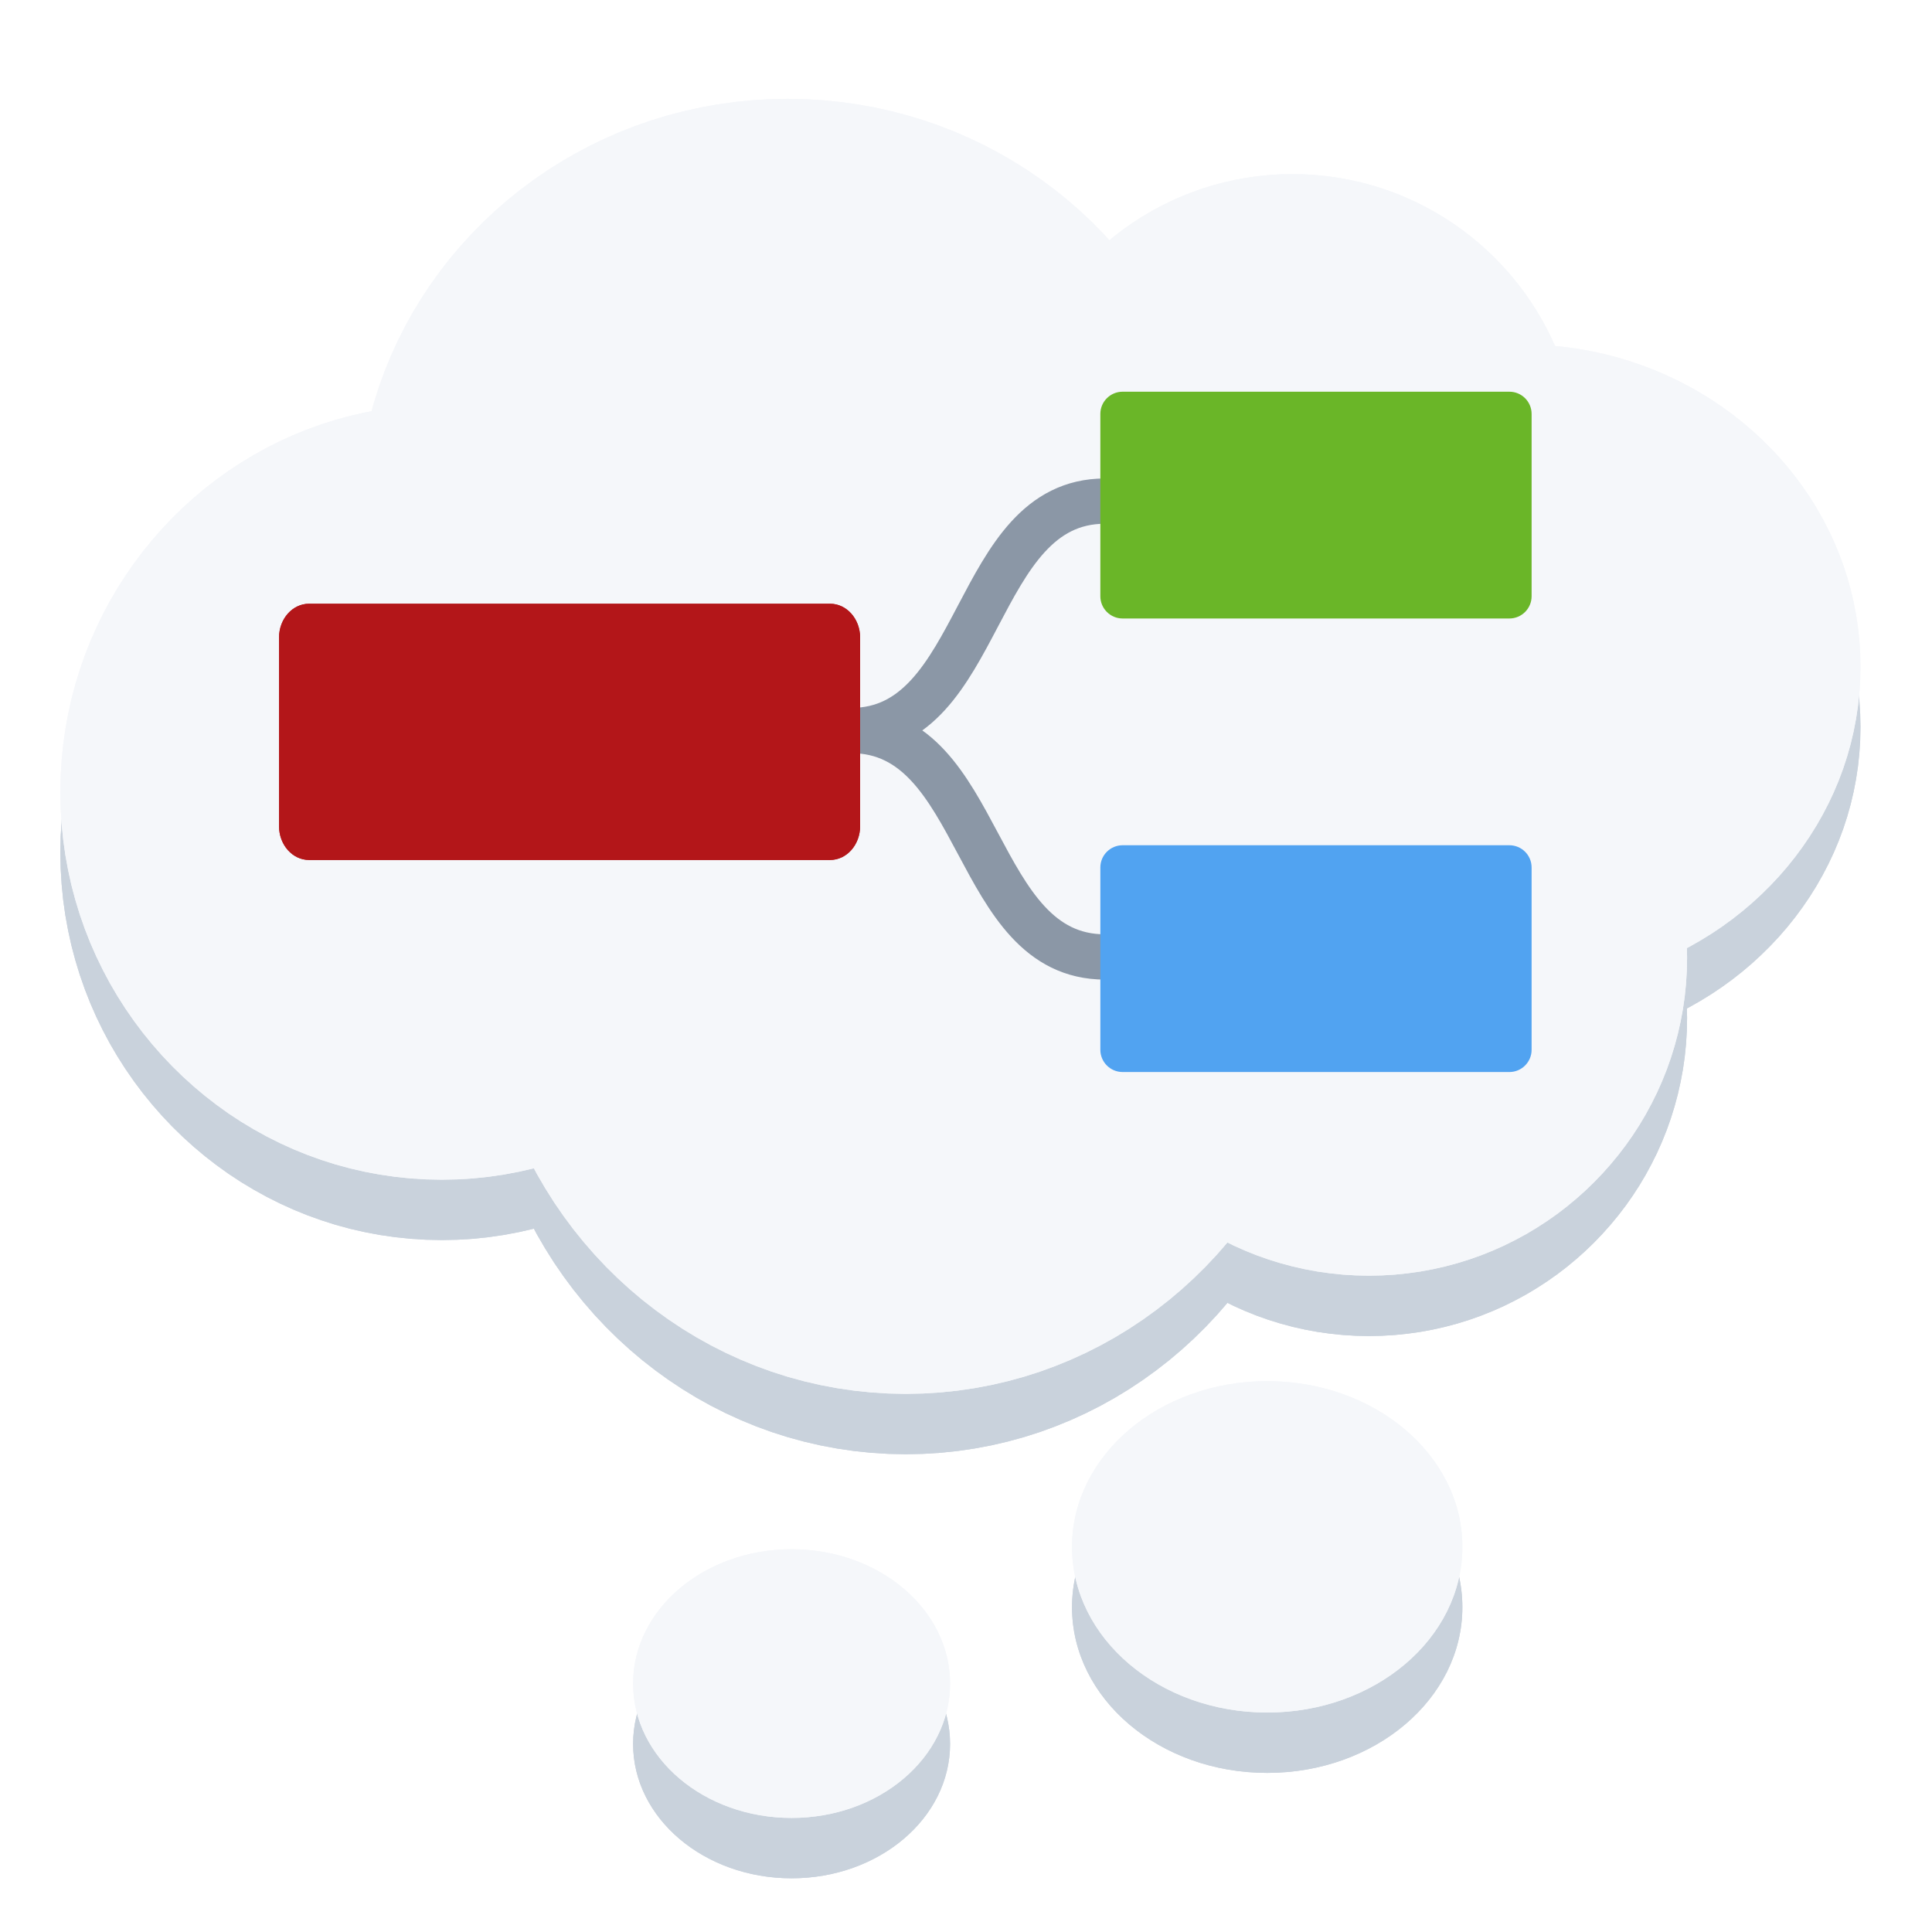
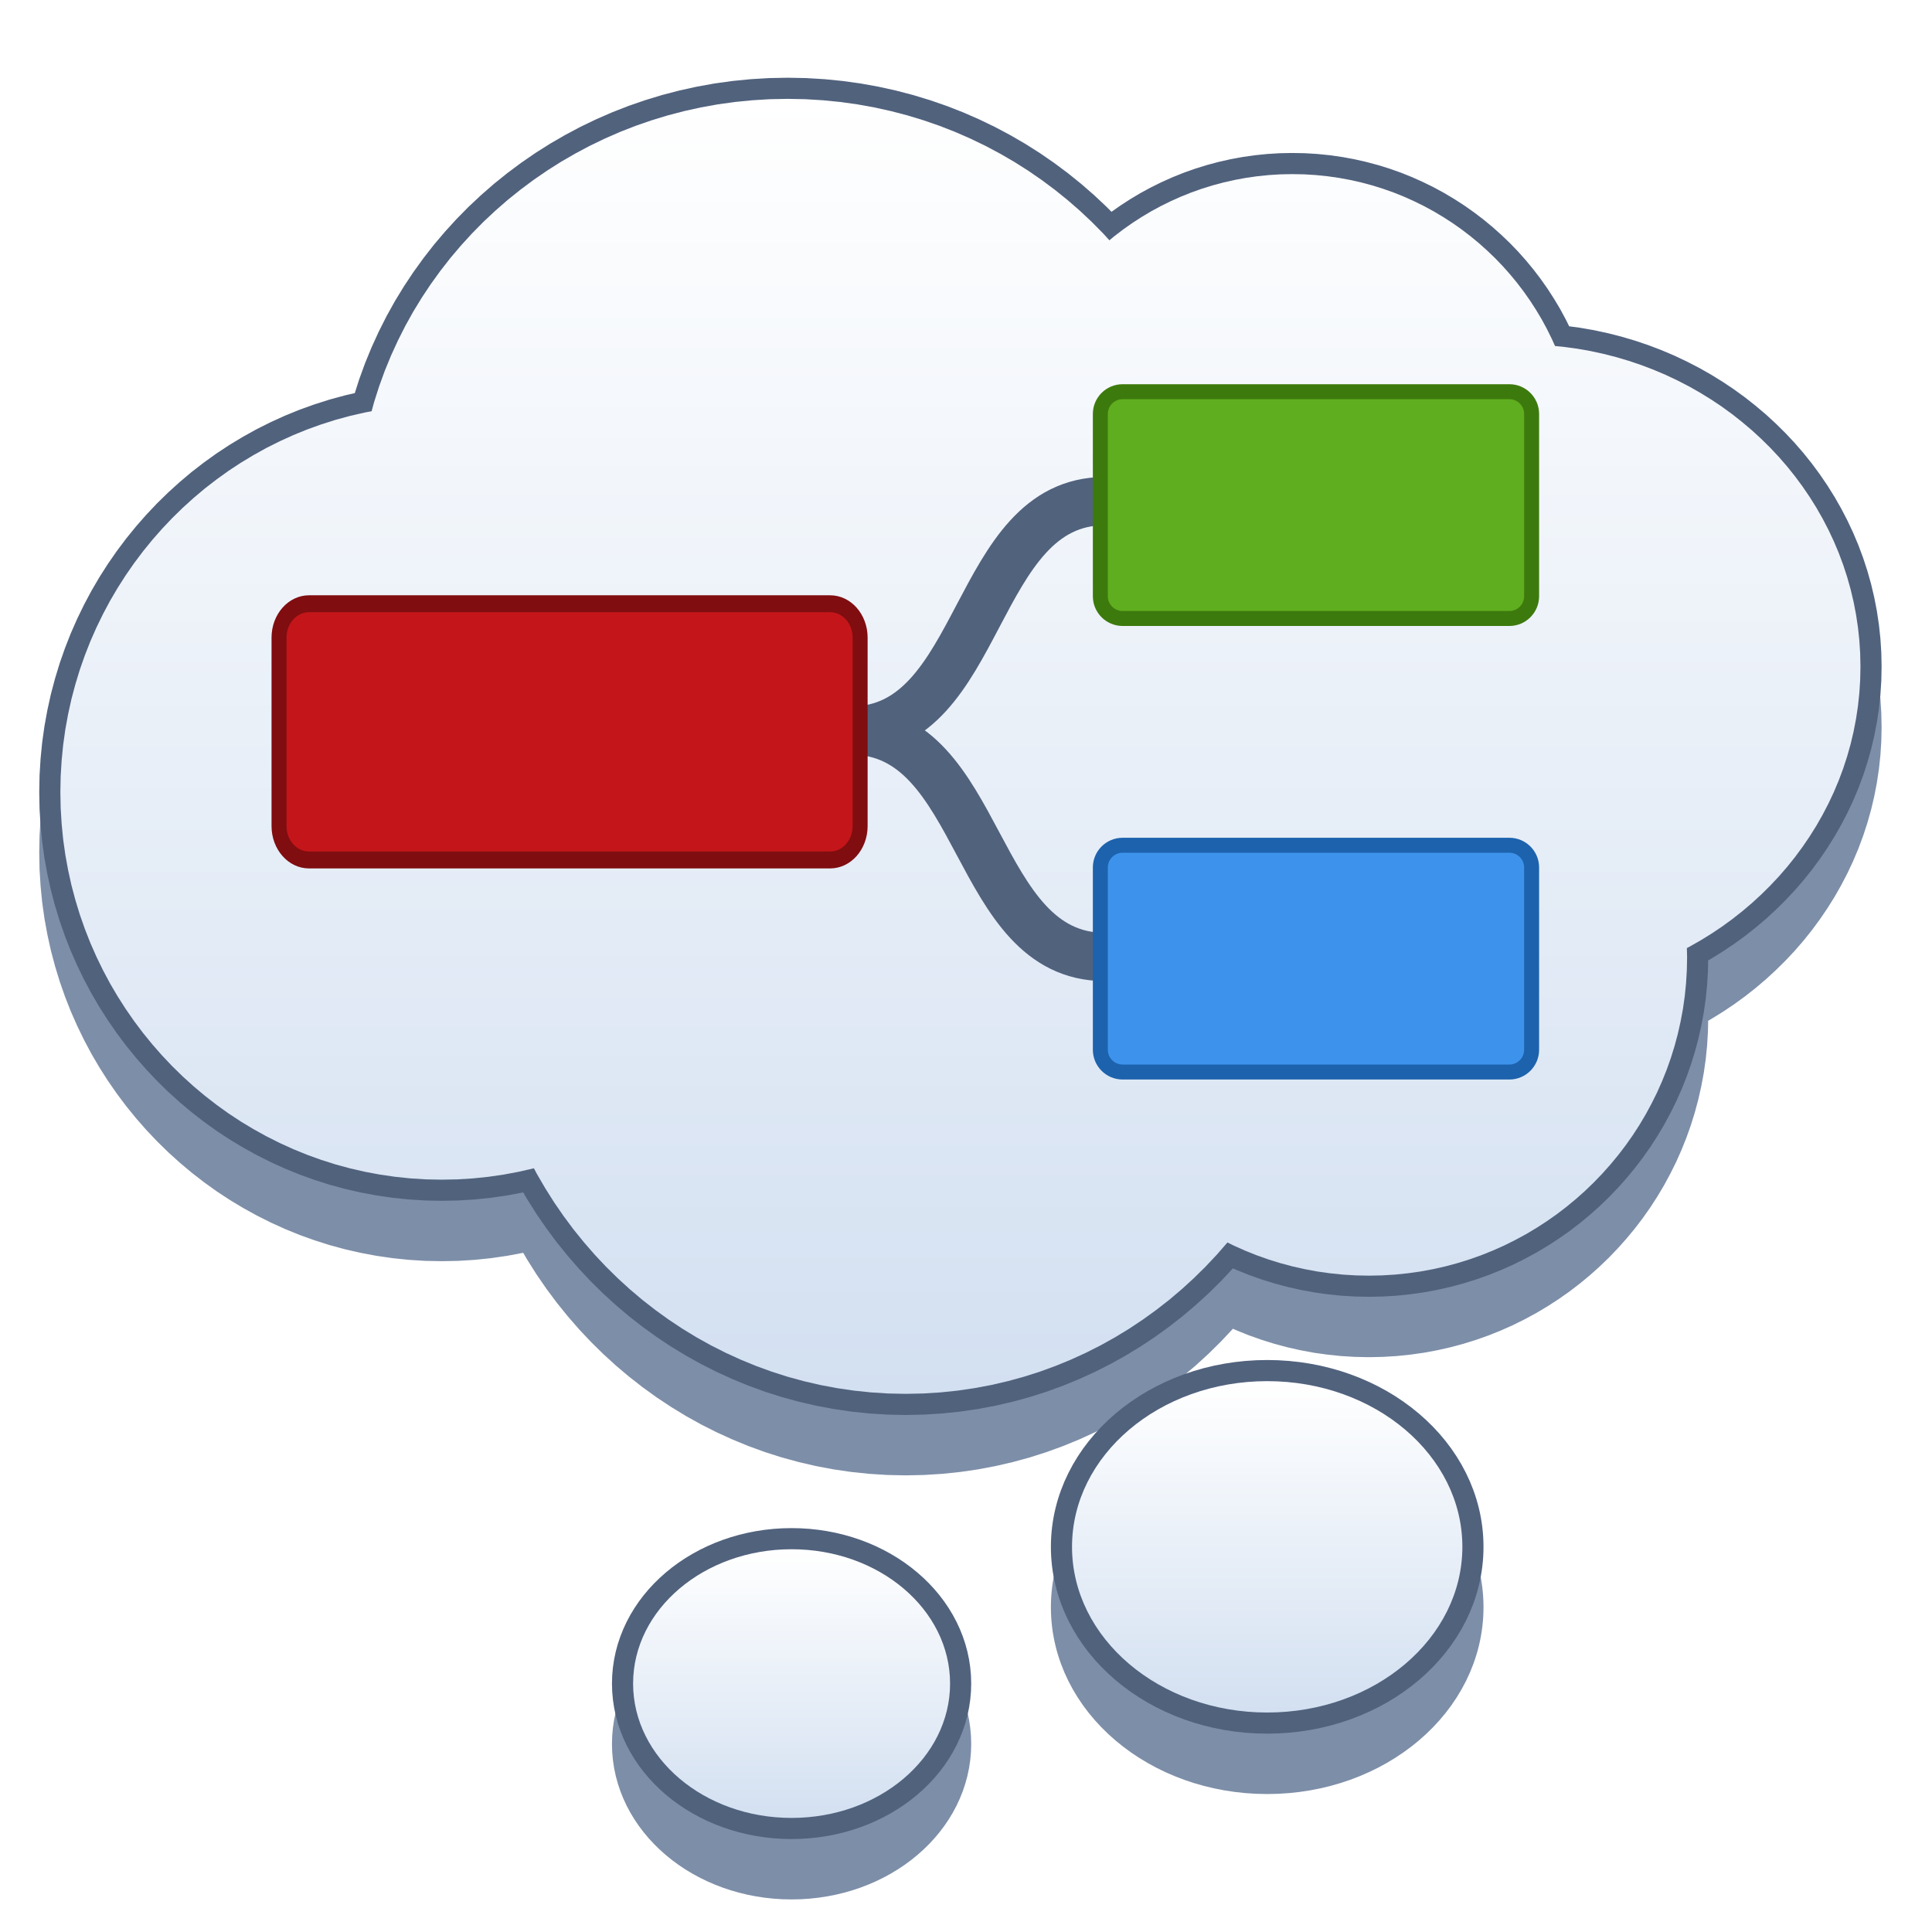
<svg xmlns="http://www.w3.org/2000/svg" xmlns:xlink="http://www.w3.org/1999/xlink" version="1.1" preserveAspectRatio="xMidYMid meet" viewBox="0 0 640 640" width="128" height="128" id="svg143">
  <defs id="defs15">
    <path d="M272.58 33.21L278.33 33.78L284.01 34.57L289.61 35.58L295.14 36.8L300.58 38.22L305.94 39.85L311.2 41.67L316.37 43.69L321.43 45.9L326.39 48.29L331.24 50.87L335.97 53.61L340.58 56.53L345.07 59.62L349.43 62.87L353.65 66.27L357.74 69.83L361.68 73.53L365.48 77.38L367.5 79.6L369.17 78.22L372.07 76L375.06 73.9L378.13 71.91L381.28 70.03L384.51 68.28L387.81 66.65L391.19 65.14L394.63 63.76L398.13 62.52L401.7 61.41L405.32 60.44L409 59.61L412.73 58.92L416.51 58.38L420.34 57.99L424.21 57.75L428.12 57.68L432.03 57.75L435.9 57.99L439.73 58.38L443.51 58.92L447.25 59.61L450.93 60.44L454.55 61.41L458.12 62.52L461.62 63.76L465.06 65.14L468.43 66.65L471.74 68.28L474.96 70.03L478.11 71.91L481.19 73.9L484.17 76L487.08 78.22L489.89 80.54L492.61 82.97L495.24 85.49L497.77 88.12L500.19 90.84L502.51 93.65L504.73 96.56L506.83 99.55L508.82 102.62L510.7 105.77L512.45 109L514.08 112.3L515.12 114.62L517.85 114.89L522.32 115.49L526.73 116.26L531.08 117.2L535.36 118.29L539.57 119.54L543.71 120.94L547.78 122.49L551.76 124.18L555.66 126.02L559.48 127.99L563.2 130.1L566.83 132.34L570.36 134.7L573.79 137.19L577.11 139.81L580.33 142.53L583.43 145.38L586.42 148.33L589.29 151.39L592.03 154.55L594.65 157.82L597.13 161.18L599.48 164.63L601.7 168.18L603.77 171.81L605.7 175.52L607.48 179.31L609.11 183.18L610.58 187.12L611.89 191.13L613.04 195.21L614.02 199.35L614.83 203.54L615.47 207.8L615.93 212.1L616.21 216.45L616.3 220.85L616.21 225.25L615.93 229.6L615.47 233.91L614.83 238.16L614.02 242.35L613.04 246.49L611.89 250.57L610.58 254.58L609.11 258.52L607.48 262.39L605.7 266.18L603.77 269.89L601.7 273.52L599.48 277.07L597.13 280.52L594.65 283.88L592.03 287.15L589.29 290.31L586.42 293.37L583.43 296.32L580.33 299.17L577.11 301.9L573.79 304.51L570.36 307L566.83 309.36L563.2 311.6L559.48 313.71L558.8 314.06L558.87 317.17L558.78 321.51L558.52 325.81L558.09 330.06L557.49 334.26L556.72 338.4L555.8 342.49L554.72 346.51L553.49 350.47L552.11 354.36L550.58 358.18L548.91 361.93L547.09 365.59L545.15 369.18L543.07 372.68L540.86 376.09L538.52 379.41L536.06 382.63L533.48 385.75L530.79 388.77L527.98 391.69L525.06 394.5L522.04 397.19L518.92 399.77L515.7 402.23L512.38 404.56L508.97 406.77L505.47 408.86L501.88 410.8L498.22 412.62L494.47 414.29L490.65 415.82L486.76 417.2L482.8 418.43L478.78 419.51L474.69 420.43L470.55 421.2L466.35 421.79L462.1 422.23L457.8 422.49L453.46 422.58L449.12 422.49L444.82 422.23L440.57 421.79L436.37 421.2L432.23 420.43L428.14 419.51L424.12 418.43L420.16 417.2L416.27 415.82L412.45 414.29L408.7 412.62L406.61 411.58L403.12 415.59L399.38 419.57L395.49 423.4L391.46 427.08L387.3 430.6L383 433.95L378.58 437.14L374.04 440.16L369.37 443L364.59 445.66L359.71 448.13L354.72 450.41L349.62 452.5L344.44 454.39L339.16 456.07L333.79 457.54L328.35 458.8L322.82 459.84L317.23 460.66L311.56 461.25L305.83 461.61L300.05 461.73L294.26 461.61L288.53 461.25L282.87 460.66L277.27 459.84L271.75 458.8L266.3 457.54L260.93 456.07L255.66 454.39L250.47 452.5L245.38 450.41L240.39 448.13L235.5 445.66L230.72 443L226.06 440.16L221.51 437.14L217.09 433.95L212.79 430.6L208.63 427.08L204.6 423.4L200.71 419.57L196.97 415.59L193.38 411.46L189.94 407.2L186.67 402.8L183.55 398.27L180.61 393.61L177.83 388.84L176.86 387.01L176.7 387.05L171.8 388.17L166.83 389.1L161.8 389.83L156.7 390.36L151.55 390.68L146.35 390.78L141.14 390.68L135.99 390.36L130.9 389.83L125.86 389.1L120.9 388.17L116 387.05L111.18 385.74L106.43 384.23L101.76 382.55L97.19 380.69L92.7 378.65L88.3 376.44L84.01 374.07L79.81 371.54L75.72 368.85L71.75 366L67.88 363L64.14 359.86L60.52 356.58L57.02 353.16L53.66 349.61L50.43 345.93L47.34 342.13L44.39 338.2L41.59 334.16L38.94 330.01L36.44 325.75L34.11 321.38L31.94 316.92L29.93 312.36L28.1 307.7L26.44 302.96L24.97 298.14L23.67 293.24L22.57 288.26L21.65 283.22L20.93 278.1L20.42 272.93L20.1 267.69L20 262.4L20.1 257.12L20.42 251.88L20.93 246.71L21.65 241.59L22.57 236.55L23.67 231.57L24.97 226.67L26.44 221.85L28.1 217.11L29.93 212.45L31.94 207.89L34.11 203.43L36.44 199.06L38.94 194.8L41.59 190.65L44.39 186.61L47.34 182.68L50.43 178.88L53.66 175.2L57.02 171.65L60.52 168.23L64.14 164.95L67.88 161.8L71.75 158.81L75.72 155.96L79.81 153.27L84.01 150.74L88.3 148.36L92.7 146.16L97.19 144.12L101.76 142.26L106.43 140.58L111.18 139.07L116 137.76L120.9 136.64L123.1 136.23L123.93 133.19L125.6 127.96L127.47 122.82L129.54 117.78L131.8 112.84L134.25 107.99L136.88 103.26L139.7 98.64L142.69 94.14L145.85 89.76L149.17 85.5L152.66 81.38L156.31 77.38L160.1 73.53L164.05 69.83L168.13 66.27L172.36 62.87L176.72 59.62L181.21 56.53L185.82 53.61L190.55 50.87L195.4 48.29L200.36 45.9L205.42 43.69L210.59 41.67L215.85 39.85L221.21 38.22L226.65 36.8L232.18 35.58L237.78 34.57L243.46 33.78L249.21 33.21L255.02 32.86L260.89 32.75L266.77 32.86L272.58 33.21Z" id="b16bjkfelL" />
    <path d="M297.34 214.9C302.86 214.9 307.34 219.38 307.34 224.9C307.34 238.04 307.34 267.45 307.34 280.58C307.34 286.1 302.86 290.58 297.34 290.58C260.55 290.58 160.2 290.58 123.42 290.58C117.9 290.58 113.42 286.1 113.42 280.58C113.42 267.45 113.42 238.04 113.42 224.9C113.42 219.38 117.9 214.9 123.42 214.9C160.2 214.9 260.55 214.9 297.34 214.9Z" id="b24bcEG6b5" />
    <path d="M490.72 290.58C494.82 290.58 498.14 293.9 498.14 298C498.14 311.65 498.14 345.18 498.14 358.83C498.14 362.93 494.82 366.26 490.72 366.26C463.42 366.26 388.95 366.26 361.65 366.26C357.55 366.26 354.22 362.93 354.22 358.83C354.22 345.18 354.22 311.65 354.22 298C354.22 293.9 357.55 290.58 361.65 290.58C388.95 290.58 463.42 290.58 490.72 290.58Z" id="d4HHCachsN" />
+     <linearGradient id="cloudFill" x1="0" y1="0" x2="0" y2="1">
+       <stop offset="0" stop-color="#ffffff" />
+       <stop offset="1" stop-color="#d3e0f1" />
+     </linearGradient>
  </defs>
-   <g id="layer6" style="display:none">
-     </g>
-   <g id="layer1" style="display:inline">
-     <g id="flat-shadow" transform="translate(0 20)">
-       <ellipse ry="44.502" rx="52.5" cy="557.708" cx="262.223" style="fill:#c9d2dc;fill-opacity:1;stroke:none;stroke-width:10;stroke-linecap:round;stroke-linejoin:round;stroke-opacity:0.745" />
-       <use height="100%" width="100%" y="0" x="0" style="opacity:1;fill:#c9d2dc;fill-opacity:1" xlink:href="#b16bjkfelL" />
-       <use xlink:href="#b16bjkfelL" style="opacity:1;fill:#c9d2dc;fill-opacity:1" x="0" y="0" width="100%" height="100%" />
-       <ellipse style="fill:#c9d2dc;fill-opacity:1;stroke:none;stroke-width:10;stroke-linecap:round;stroke-linejoin:round;stroke-opacity:0.745" cx="262.223" cy="557.708" rx="52.5" ry="44.502" />
-       <ellipse ry="54.887" rx="64.653" cy="512.409" cx="419.775" style="fill:#c9d2dc;fill-opacity:1;stroke:none;stroke-width:10;stroke-linecap:round;stroke-linejoin:round;stroke-opacity:0.745" />
-       <ellipse style="fill:#c9d2dc;fill-opacity:1;stroke:none;stroke-width:10;stroke-linecap:round;stroke-linejoin:round;stroke-opacity:0.745" cx="419.775" cy="512.409" rx="64.653" ry="54.887" />
-     </g>
-     <ellipse ry="44.502" rx="52.5" cy="557.708" cx="262.223" id="ellipse1486" style="fill:#f5f7fa;fill-opacity:1;stroke:none;stroke-width:10;stroke-linecap:round;stroke-linejoin:round;stroke-opacity:0.745" />
-     <use height="100%" width="100%" y="0" x="0" style="opacity:1;fill:#f5f7fa;fill-opacity:1" id="use1463" xlink:href="#b16bjkfelL" />
-     <use xlink:href="#b16bjkfelL" id="use37" style="opacity:1;fill:#f5f7fa;fill-opacity:1" x="0" y="0" width="100%" height="100%" />
-     <ellipse style="fill:#f5f7fa;fill-opacity:1;stroke:none;stroke-width:10;stroke-linecap:round;stroke-linejoin:round;stroke-opacity:0.745" id="path1453" cx="262.223" cy="557.708" rx="52.5" ry="44.502" />
-     <ellipse ry="54.887" rx="64.653" cy="512.409" cx="419.775" id="ellipse1480" style="fill:#f5f7fa;fill-opacity:1;stroke:none;stroke-width:10;stroke-linecap:round;stroke-linejoin:round;stroke-opacity:0.745" />
-     <ellipse style="fill:#f5f7fa;fill-opacity:1;stroke:none;stroke-width:10;stroke-linecap:round;stroke-linejoin:round;stroke-opacity:0.745" id="ellipse1488" cx="419.775" cy="512.409" rx="64.653" ry="54.887" />
+   <g id="flat-shadow" transform="translate(0 20)" fill="#7d8ea8" stroke="#7d8ea8" stroke-width="14" stroke-linejoin="round">
+     <use xlink:href="#b16bjkfelL" />
+     <ellipse cx="262.223" cy="557.708" rx="52.5" ry="44.502" />
+     <ellipse cx="419.775" cy="512.409" rx="64.653" ry="54.887" />
  </g>
-   <g id="layer3" style="display:inline">
-     <g id="connectors" fill="none" stroke="#8b97a6" stroke-width="15" stroke-linecap="round">
-       <path d="M282 242 C326 242 322 166 366 166" />
-       <path d="M282 242 C326 242 322 317 366 317" />
-     </g>
-     <g style="fill:#51a413;fill-opacity:1;stroke:none;stroke-width:1.007" id="g1158" transform="matrix(0.9926425,0,0,0.9926425,12.89048,-158.6835)">
-       <use xlink:href="#d4HHCachsN" id="use1156" style="opacity:1;fill:#6ab628;fill-opacity:1;stroke:none;stroke-width:1.007;stroke-opacity:1" x="0" y="0" width="100%" height="100%" />
-     </g>
-     <use height="100%" width="100%" y="0" x="0" style="opacity:1;fill:#b31619;fill-opacity:1;stroke:none;stroke-width:0.948;stroke-opacity:1" id="use1241" xlink:href="#b24bcEG6b5" transform="matrix(0.9926425,0,0,1.121472,-20.15232,-41.00438)" />
-     <use transform="matrix(0.9926425,0,0,1.121472,-20.15232,-41.00438)" xlink:href="#b24bcEG6b5" id="use1602" style="opacity:1;fill:#b31619;fill-opacity:1;stroke:none;stroke-width:0.948;stroke-opacity:1" x="0" y="0" width="100%" height="100%" />
-     <use transform="matrix(0.9926425,0,0,0.9926425,12.89048,-8.442052)" height="100%" width="100%" y="0" x="0" style="opacity:1;fill:#51a3f1;fill-opacity:1;stroke:none;stroke-width:1.007;stroke-opacity:1" id="use1616" xlink:href="#d4HHCachsN" />
+   <g id="cloud-outline" fill="#51627d" stroke="#51627d" stroke-width="14" stroke-linejoin="round">
+     <use xlink:href="#b16bjkfelL" />
+     <ellipse cx="262.223" cy="557.708" rx="52.5" ry="44.502" />
+     <ellipse cx="419.775" cy="512.409" rx="64.653" ry="54.887" />
  </g>
+   <g id="cloud" fill="url(#cloudFill)">
+     <use xlink:href="#b16bjkfelL" />
+     <ellipse cx="262.223" cy="557.708" rx="52.5" ry="44.502" />
+     <ellipse cx="419.775" cy="512.409" rx="64.653" ry="54.887" />
+   </g>
+   <g id="connectors" fill="none" stroke="#51627d" stroke-width="16" stroke-linecap="round">
+     <path d="M282 242 C326 242 322 166 366 166" />
+     <path d="M282 242 C326 242 322 317 366 317" />
+   </g>
+   <use xlink:href="#d4HHCachsN" transform="matrix(0.9926425,0,0,0.9926425,12.89048,-158.6835)" fill="#5fae1f" stroke="#3d7a0d" stroke-width="5" />
+   <use xlink:href="#b24bcEG6b5" transform="matrix(0.9926425,0,0,1.121472,-20.15232,-41.00438)" fill="#c4161a" stroke="#800d10" stroke-width="5" />
+   <use xlink:href="#d4HHCachsN" transform="matrix(0.9926425,0,0,0.9926425,12.89048,-8.442052)" fill="#3d93ec" stroke="#1d62ad" stroke-width="5" />
</svg>
